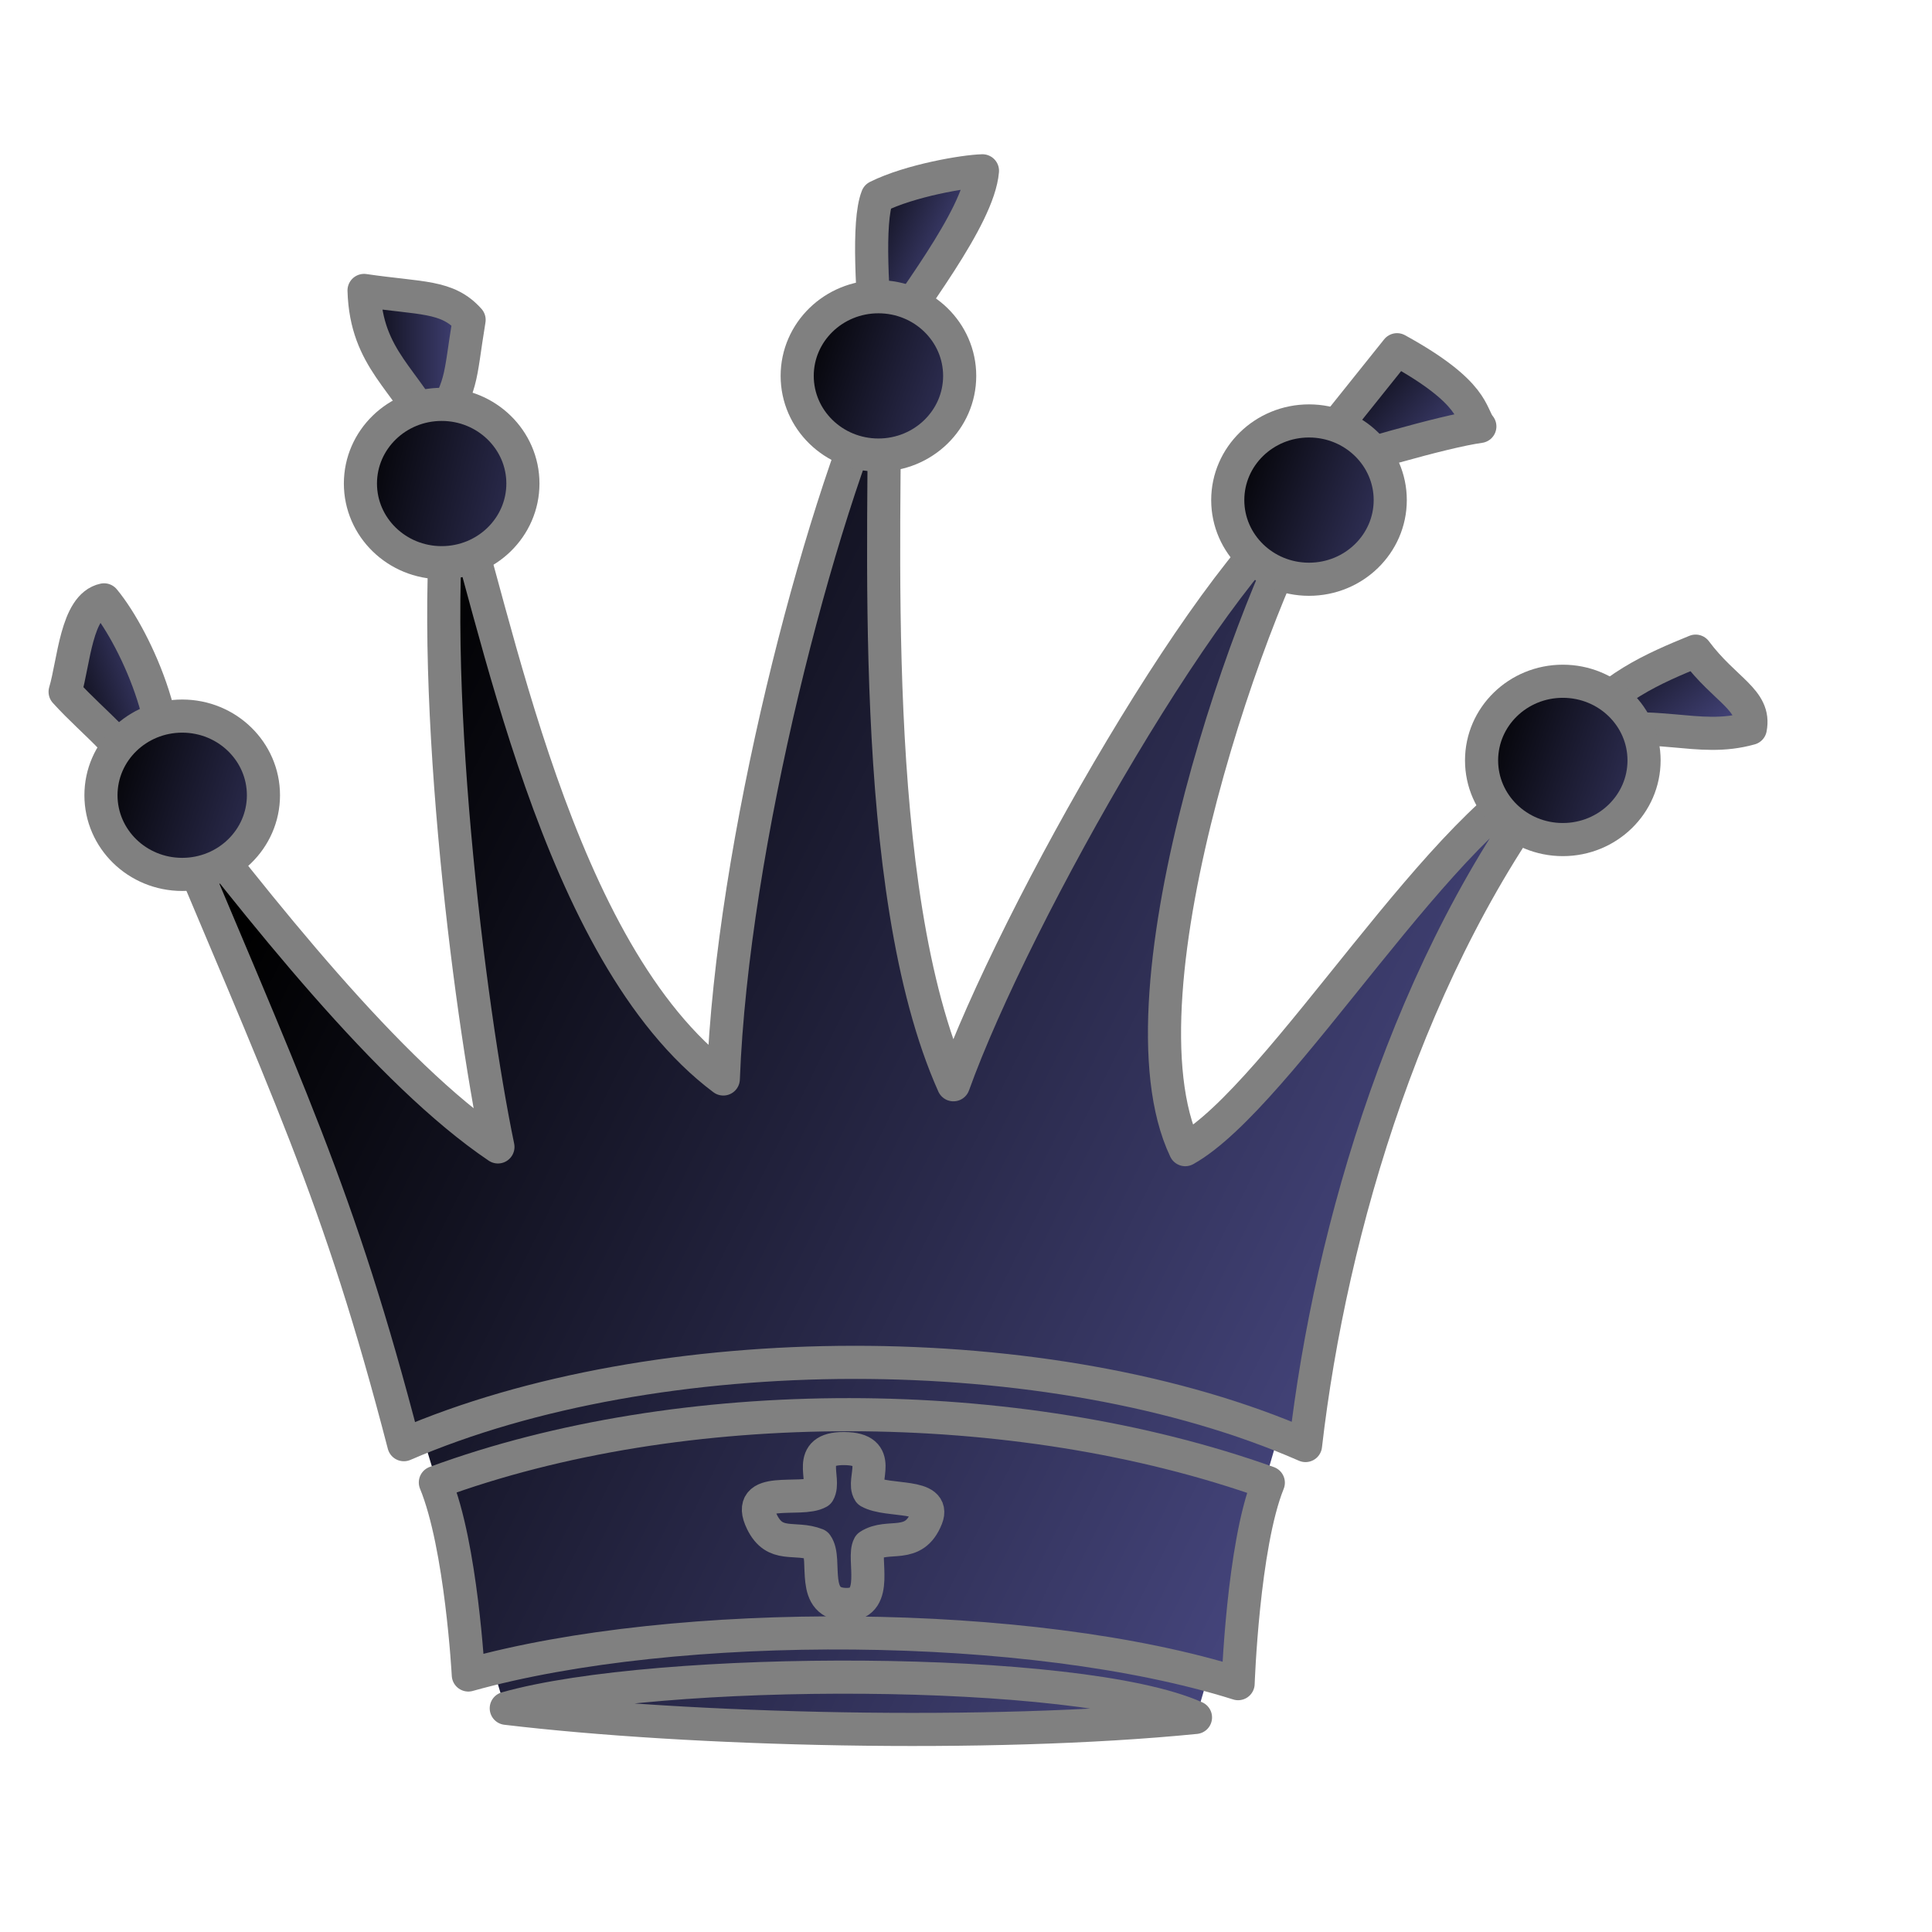
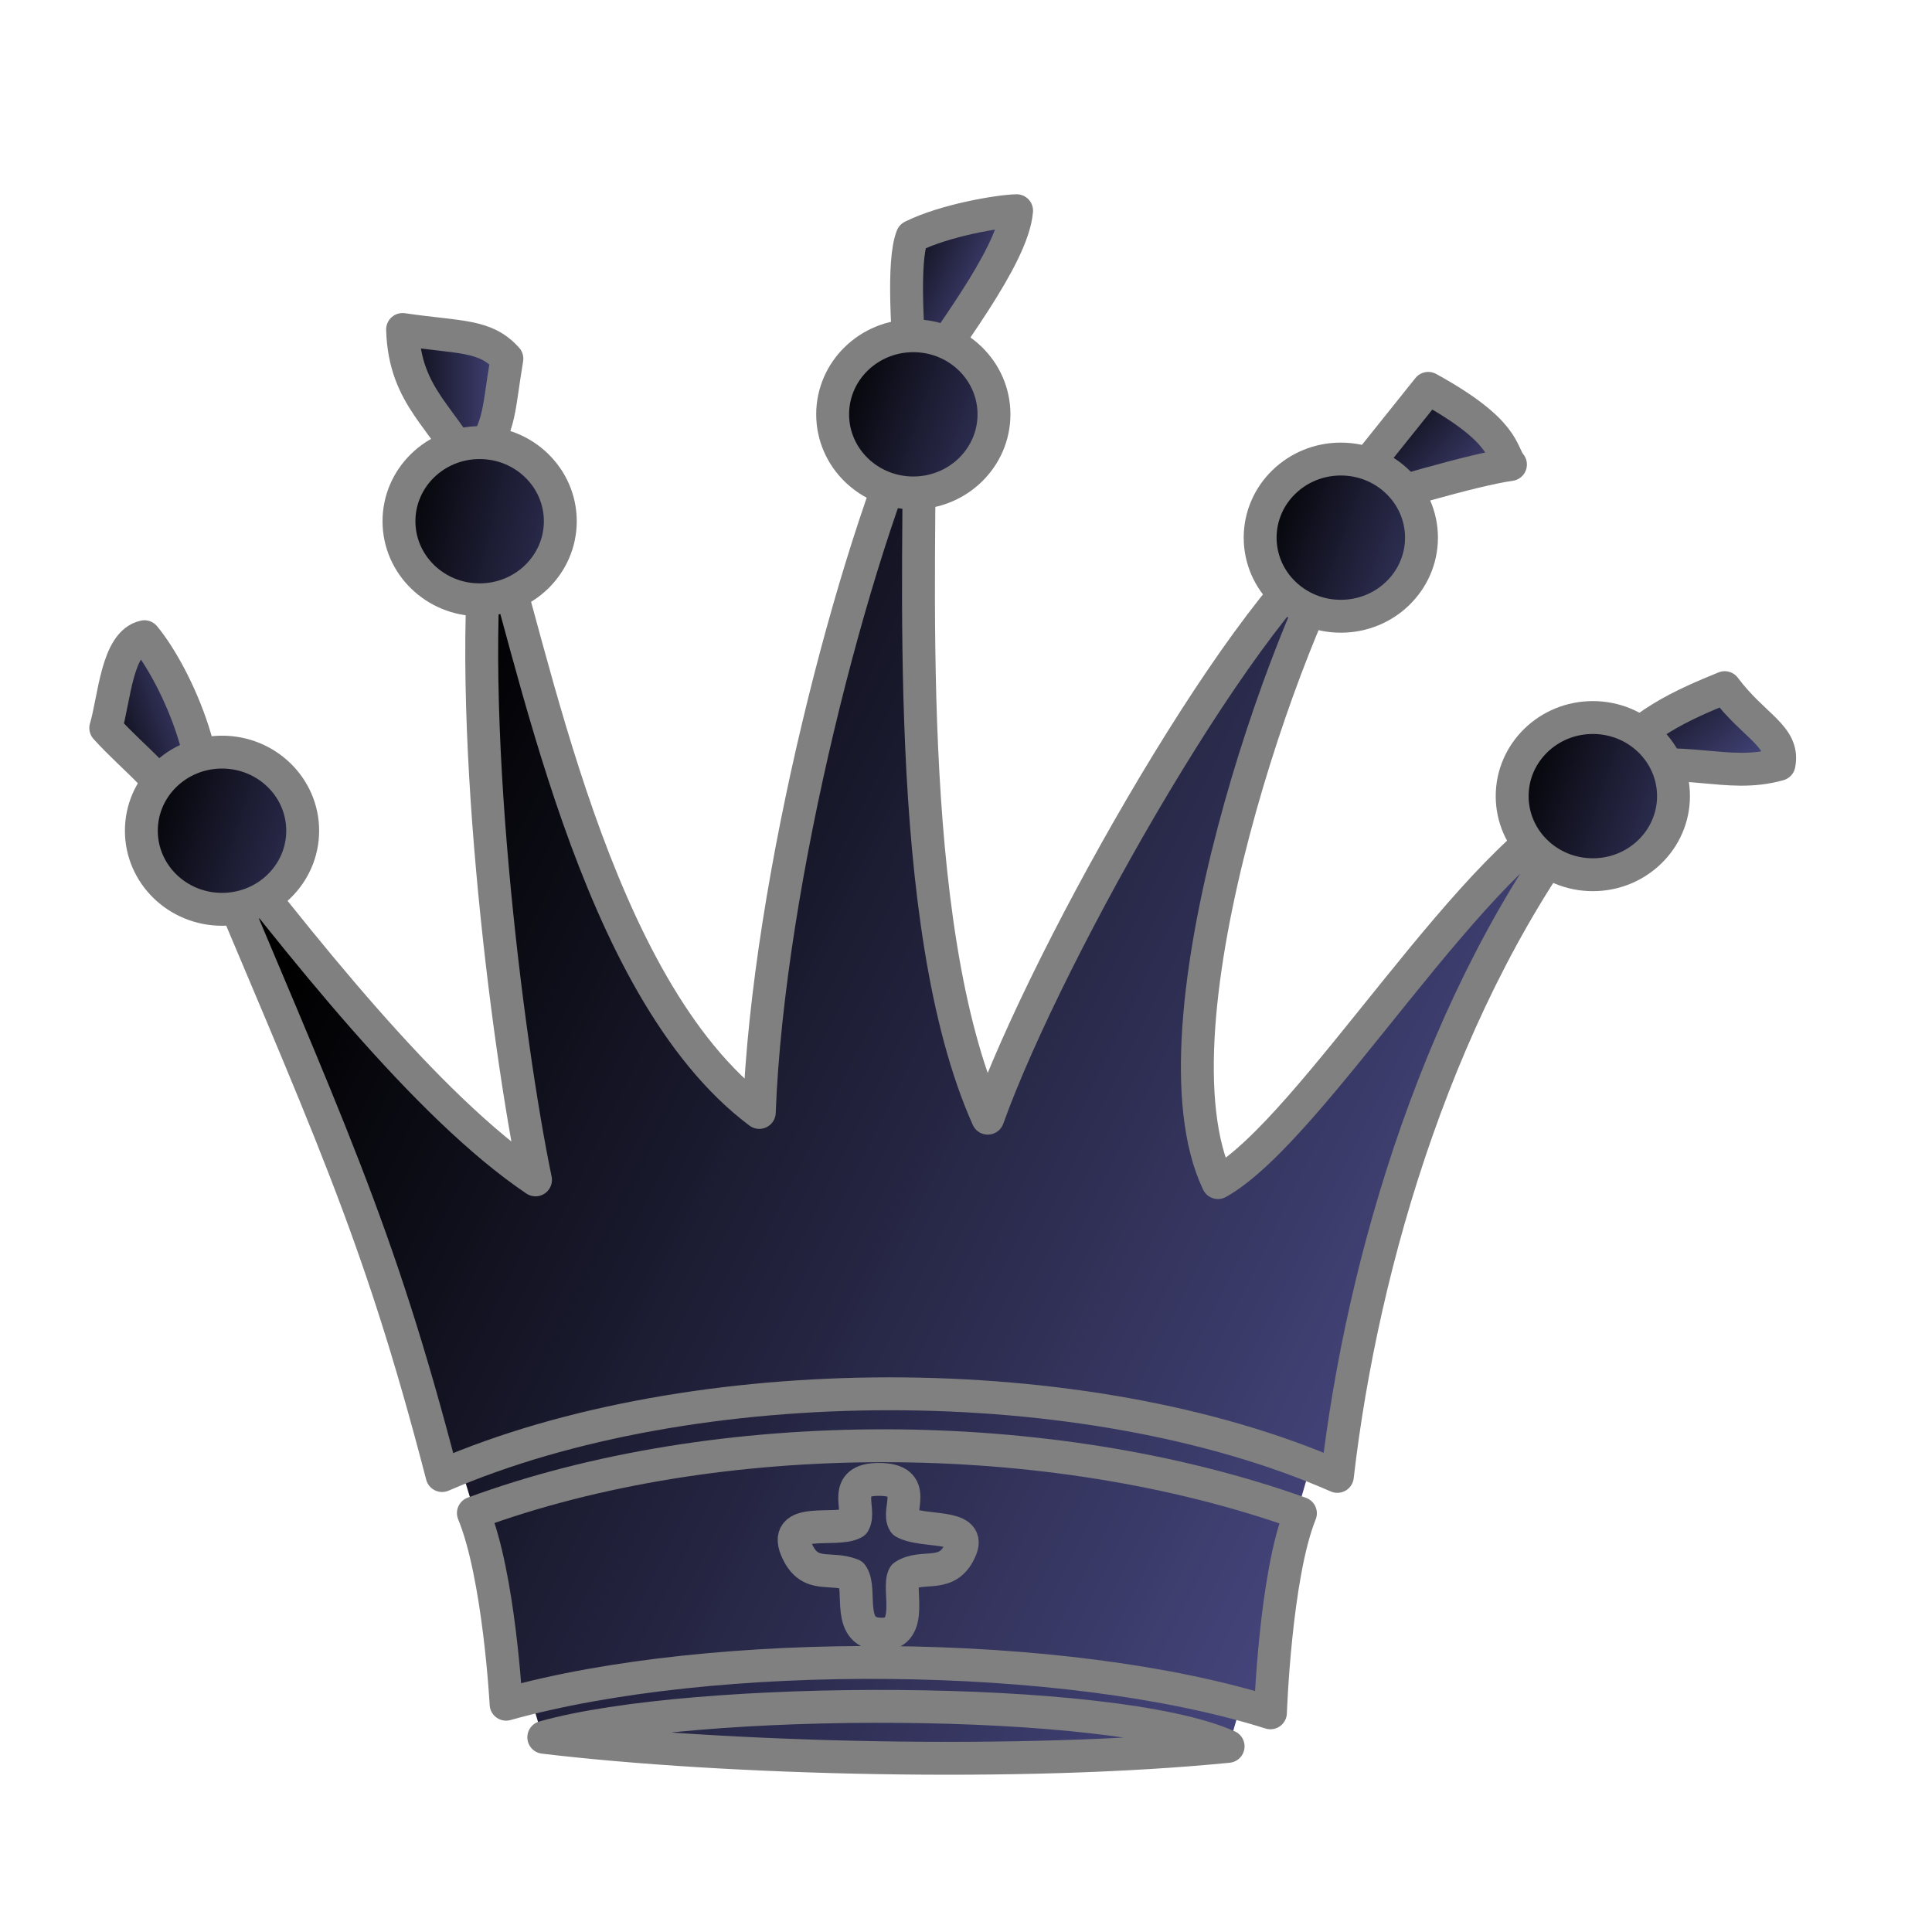
- <svg xmlns="http://www.w3.org/2000/svg" xmlns:xlink="http://www.w3.org/1999/xlink" width="700pt" height="700pt" id="svg36220" version="1.0">
+ <svg xmlns="http://www.w3.org/2000/svg" xmlns:xlink="http://www.w3.org/1999/xlink" width="700pt" height="700pt" id="svg36220" version="1.0" viewBox="-20 -20 940 940">
  <defs id="defs36222">
    <linearGradient id="linearGradient2508">
      <stop style="stop-color:#000000;stop-opacity:1" offset="0" id="stop2510" />
      <stop style="stop-color:#505090;stop-opacity:1" offset="1" id="stop2512" />
    </linearGradient>
    <linearGradient xlink:href="#linearGradient2508" id="linearGradient2538" x1="785.141" y1="294.759" x2="840.911" y2="363.089" gradientUnits="userSpaceOnUse" />
    <linearGradient xlink:href="#linearGradient2508" id="linearGradient2546" x1="649.863" y1="171.18" x2="711.117" y2="227.749" gradientUnits="userSpaceOnUse" />
    <linearGradient xlink:href="#linearGradient2508" id="linearGradient2554" x1="406.012" y1="103.532" x2="470.835" y2="132.994" gradientUnits="userSpaceOnUse" />
    <linearGradient xlink:href="#linearGradient2508" id="linearGradient2562" x1="167.872" y1="174.997" x2="234.62" y2="174.997" gradientUnits="userSpaceOnUse" />
    <linearGradient xlink:href="#linearGradient2508" id="linearGradient2570" x1="23.458" y1="337.855" x2="87.371" y2="315.463" gradientUnits="userSpaceOnUse" />
    <linearGradient xlink:href="#linearGradient2508" id="linearGradient2578" x1="339.471" y1="530.606" x2="514.54" y2="571.593" gradientUnits="userSpaceOnUse" />
    <linearGradient xlink:href="#linearGradient2508" id="linearGradient2586" x1="339.471" y1="530.606" x2="495.022" y2="584.758" gradientUnits="userSpaceOnUse" />
    <linearGradient xlink:href="#linearGradient2508" id="linearGradient2594" x1="339.471" y1="530.606" x2="487.215" y2="584.758" gradientUnits="userSpaceOnUse" />
    <linearGradient xlink:href="#linearGradient2508" id="linearGradient2602" x1="339.471" y1="530.606" x2="498.926" y2="584.758" gradientUnits="userSpaceOnUse" />
    <linearGradient xlink:href="#linearGradient2508" id="linearGradient2610" x1="339.471" y1="530.606" x2="510.637" y2="584.758" gradientUnits="userSpaceOnUse" />
    <linearGradient xlink:href="#linearGradient2508" id="linearGradient5283" gradientUnits="userSpaceOnUse" x1="153.604" y1="380.54" x2="761.364" y2="682.207" />
    <linearGradient xlink:href="#linearGradient2508" id="linearGradient5286" gradientUnits="userSpaceOnUse" x1="153.604" y1="380.54" x2="761.364" y2="682.207" />
    <linearGradient xlink:href="#linearGradient2508" id="linearGradient5289" gradientUnits="userSpaceOnUse" x1="153.604" y1="380.54" x2="761.364" y2="682.207" />
    <linearGradient xlink:href="#linearGradient2508" id="linearGradient5292" gradientUnits="userSpaceOnUse" x1="153.604" y1="380.54" x2="761.364" y2="682.207" />
    <linearGradient xlink:href="#linearGradient2508" id="linearGradient5295" gradientUnits="userSpaceOnUse" x1="153.604" y1="380.54" x2="761.364" y2="682.207" />
  </defs>
  <g id="layer1">
    <path style="fill:url(#linearGradient5295);fill-opacity:1;fill-rule:evenodd;stroke:none;stroke-width:16;stroke-linecap:butt;stroke-linejoin:miter;stroke-miterlimit:4;stroke-dasharray:none;stroke-opacity:1" d="M 243.935,824.89 L 193.557,658.678 L 627.325,659.996 L 577.806,829.677 L 243.935,824.89 z " id="path25586" />
    <path style="fill:url(#linearGradient5292);fill-opacity:1;fill-rule:evenodd;stroke:#808080;stroke-width:16;stroke-linecap:round;stroke-linejoin:round;stroke-miterlimit:4;stroke-dasharray:none;stroke-opacity:1" d="M 612.713,716.28 C 490.514,672.611 329.307,672.357 210.319,716.176 C 222.904,746.705 226.238,809.174 226.238,809.174 C 326.957,781 498.192,781.857 598.123,813.362 C 598.123,813.362 600.432,746.655 612.713,716.28 z " id="path9792" />
    <path style="fill:url(#linearGradient5289);fill-opacity:1;fill-rule:evenodd;stroke:#808080;stroke-width:16;stroke-linecap:round;stroke-linejoin:round;stroke-miterlimit:4;stroke-dasharray:none;stroke-opacity:1" d="M 195.104,697.915 C 316.954,645.229 507.685,644.396 630.681,698.326 C 642.807,593.289 681.029,463.629 753.364,370.626 C 698.516,392.088 618.885,529.489 572.589,555.384 C 536.285,479.121 608.133,281.18 636.067,239.255 C 589.168,267.474 489.92,442.271 460.598,524.04 C 418.332,429.595 428.225,252.958 427.214,178.932 C 395.418,248.485 353.696,408.305 349.426,521.246 C 268.233,460.382 239.58,295.975 217.925,230.84 C 206.001,324.638 226.809,488.013 240.548,554.067 C 187.756,518.474 126.109,440.147 74.937,373.762 C 139.996,529.336 163.545,576.455 195.104,697.915 z " id="path28221" />
    <path style="fill:url(#linearGradient5286);fill-opacity:1;fill-rule:evenodd;stroke:#808080;stroke-width:16;stroke-linecap:round;stroke-linejoin:round;stroke-miterlimit:4;stroke-dasharray:none;stroke-opacity:1" d="M 407.763,699.782 C 388.765,699.684 399.178,714.417 395.445,720.897 C 386.907,725.846 359.199,717.065 368.118,735.237 C 374.437,748.111 383.884,742.05 394.495,746.198 C 399.771,753.465 390.852,775.564 409.532,775.101 C 424.959,774.718 416.55,752.67 419.848,746.729 C 429.174,740.635 441.41,748.894 447.582,733.277 C 452.268,721.421 429.07,725.819 419.909,720.713 C 416.072,714.982 427.53,699.885 407.763,699.782 z " id="path7672" />
    <path style="fill:url(#linearGradient5283);fill-opacity:1;fill-rule:evenodd;stroke:#808080;stroke-width:16;stroke-linecap:round;stroke-linejoin:round;stroke-miterlimit:4;stroke-dasharray:none;stroke-opacity:1" d="M 244.573,825.273 C 333.396,835.872 477.295,839.634 577.531,829.68 C 520.963,804.399 317.641,804.612 244.573,825.273 z " id="path8563" />
    <path style="fill:url(#linearGradient2554);fill-opacity:1.0;fill-rule:evenodd;stroke:#808080;stroke-width:16;stroke-linecap:round;stroke-linejoin:round;stroke-miterlimit:4;stroke-dasharray:none;stroke-opacity:1" d="M 474.62,82.518 C 466.06,82.706 439.677,87.138 423.822,95.046 C 419.012,107.156 421.51,142.652 423.953,171.685 C 439.138,147.315 472.69,105.432 474.62,82.518 z " id="path1323" />
    <path style="opacity:1;fill:url(#linearGradient2586);fill-opacity:1.0;fill-rule:evenodd;stroke:#808080;stroke-width:18.737;stroke-linecap:round;stroke-linejoin:round;stroke-miterlimit:4;stroke-dasharray:none;stroke-dashoffset:0;stroke-opacity:1" id="path29102" d="M 440.763 530.606 A 45.962 44.783 0 1 1  348.839,530.606 A 45.962 44.783 0 1 1  440.763 530.606 z" transform="matrix(0.853926,0,0,0.853926,87.23533,-271.5063)" />
    <path id="path2211" d="M 714.902,206.005 C 710.185,200.352 713.192,190.005 674.899,168.95 L 626.043,229.979 C 653.454,221.429 696.807,208.519 714.902,206.005 z " style="fill:url(#linearGradient2546);fill-opacity:1.0;fill-rule:evenodd;stroke:#808080;stroke-width:16;stroke-linecap:round;stroke-linejoin:round;stroke-miterlimit:4;stroke-dasharray:none;stroke-opacity:1" />
    <path transform="matrix(0.853926,0,0,0.853926,295.2353,-211.5063)" d="M 440.763 530.606 A 45.962 44.783 0 1 1  348.839,530.606 A 45.962 44.783 0 1 1  440.763 530.606 z" id="path2203" style="opacity:1;fill:url(#linearGradient2594);fill-opacity:1.0;fill-rule:evenodd;stroke:#808080;stroke-width:18.737;stroke-linecap:round;stroke-linejoin:round;stroke-miterlimit:4;stroke-dasharray:none;stroke-dashoffset:0;stroke-opacity:1" />
    <path style="fill:url(#linearGradient2538);fill-opacity:1.0;fill-rule:evenodd;stroke:#808080;stroke-width:16;stroke-linecap:round;stroke-linejoin:round;stroke-miterlimit:4;stroke-dasharray:none;stroke-opacity:1" d="M 845.56,351.891 C 848.234,338.064 833.39,333.623 819.149,314.567 C 799.313,322.689 776.332,332.377 760.143,355.089 C 801.01,346.661 819.587,359.147 845.56,351.891 z " id="path2213" />
    <path style="opacity:1;fill:url(#linearGradient2602);fill-opacity:1.0;fill-rule:evenodd;stroke:#808080;stroke-width:18.737;stroke-linecap:round;stroke-linejoin:round;stroke-miterlimit:4;stroke-dasharray:none;stroke-dashoffset:0;stroke-opacity:1" id="path2205" d="M 440.763 530.606 A 45.962 44.783 0 1 1  348.839,530.606 A 45.962 44.783 0 1 1  440.763 530.606 z" transform="matrix(0.853926,0,0,0.853926,417.8503,-85.7489)" />
    <path id="path2215" d="M 226.62,154.518 C 216.06,142.706 203.727,144.401 175.872,140.31 C 176.844,174.036 196.976,183.445 208.953,209.685 C 224.138,185.315 221.69,184.432 226.62,154.518 z " style="fill:url(#linearGradient2562);fill-opacity:1.0;fill-rule:evenodd;stroke:#808080;stroke-width:16;stroke-linecap:round;stroke-linejoin:round;stroke-miterlimit:4;stroke-dasharray:none;stroke-opacity:1" />
    <path transform="matrix(0.853926,0,0,0.853926,-123.7649,-219.5063)" d="M 440.763 530.606 A 45.962 44.783 0 1 1  348.839,530.606 A 45.962 44.783 0 1 1  440.763 530.606 z" id="path2207" style="opacity:1;fill:url(#linearGradient2578);fill-opacity:1.0;fill-rule:evenodd;stroke:#808080;stroke-width:18.737;stroke-linecap:round;stroke-linejoin:round;stroke-miterlimit:4;stroke-dasharray:none;stroke-dashoffset:0;stroke-opacity:1" />
    <path style="fill:url(#linearGradient2570);fill-opacity:1.0;fill-rule:evenodd;stroke:#808080;stroke-width:16;stroke-linecap:round;stroke-linejoin:round;stroke-miterlimit:4;stroke-dasharray:none;stroke-opacity:1" d="M 50.263,289.782 C 36.816,292.582 35.678,320.094 31.458,334.208 C 46.515,350.803 61.825,360.257 74.979,385.928 C 89.043,360.895 66.219,308.992 50.263,289.782 z " id="path2217" />
    <path style="opacity:1;fill:url(#linearGradient2610);fill-opacity:1.0;fill-rule:evenodd;stroke:#808080;stroke-width:18.737;stroke-linecap:round;stroke-linejoin:round;stroke-miterlimit:4;stroke-dasharray:none;stroke-dashoffset:0;stroke-opacity:1" id="path2209" d="M 440.763 530.606 A 45.962 44.783 0 1 1  348.839,530.606 A 45.962 44.783 0 1 1  440.763 530.606 z" transform="matrix(0.853926,0,0,0.853926,-249.1081,-68.9205)" />
  </g>
</svg>
